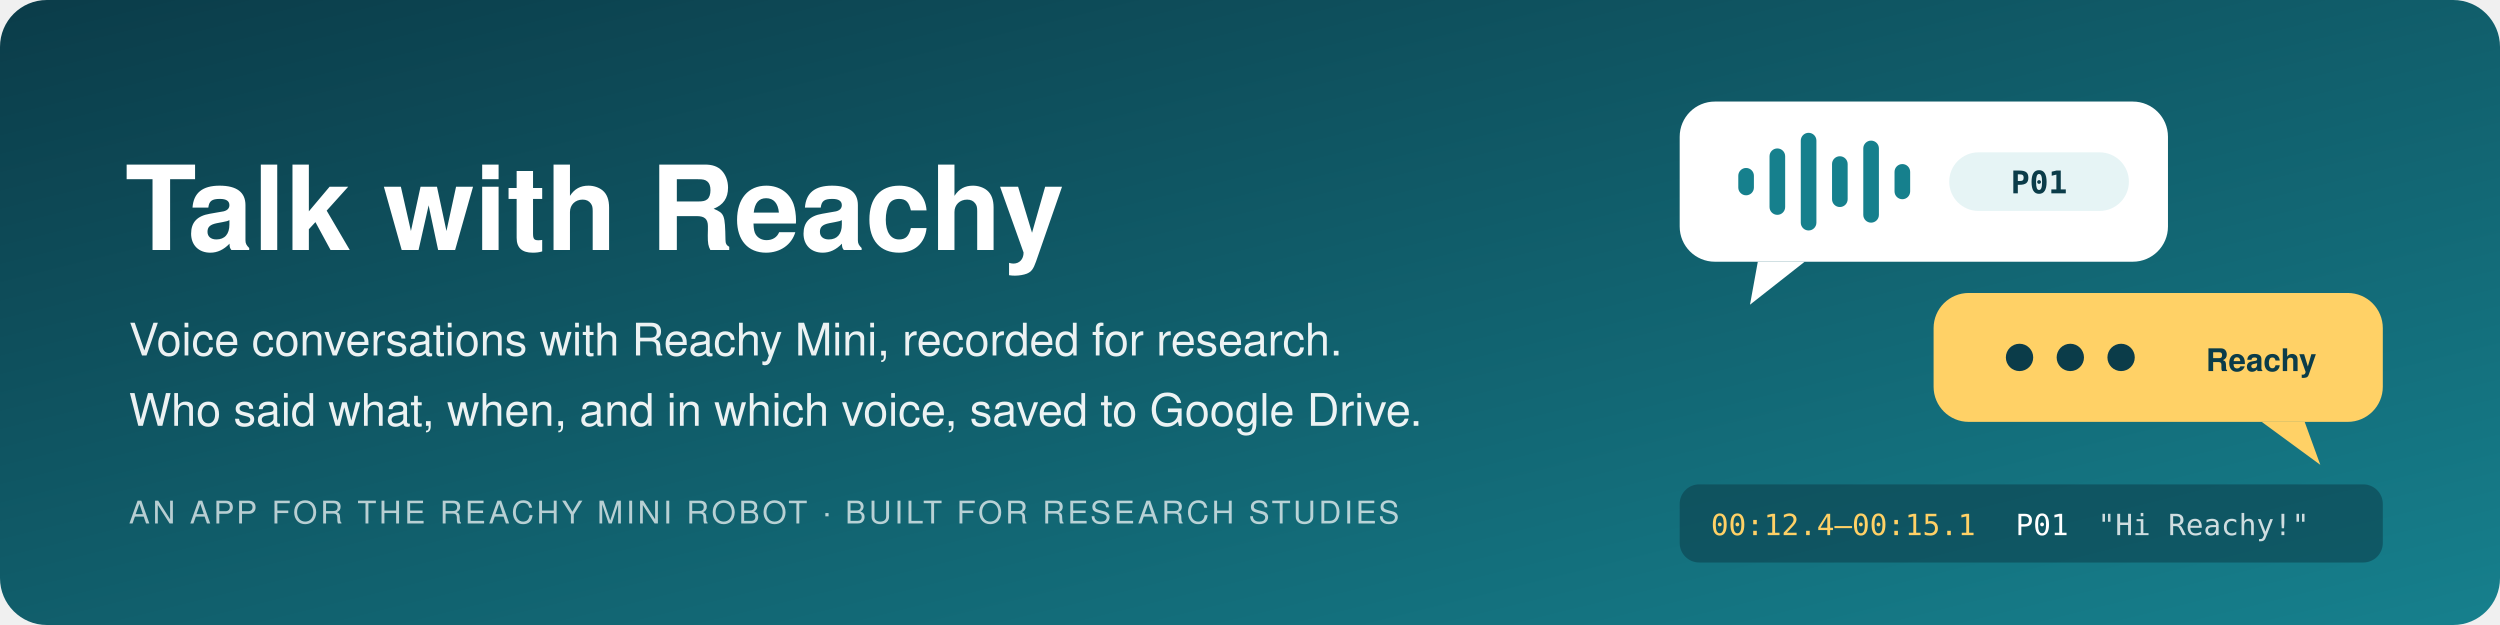
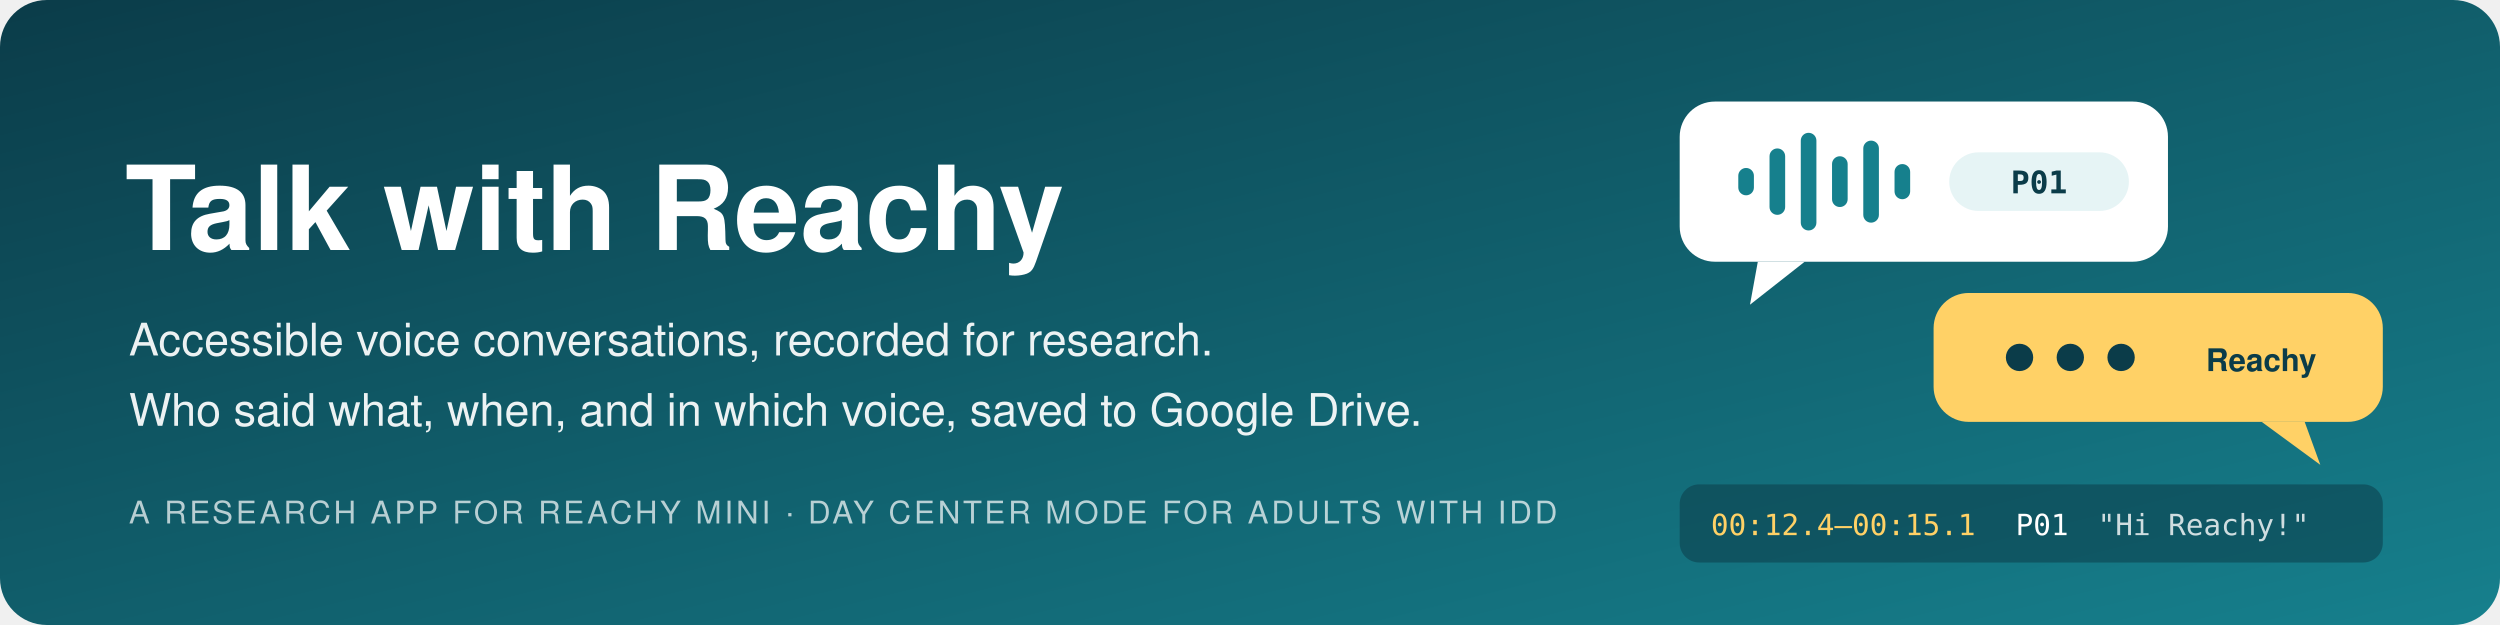
- <svg xmlns="http://www.w3.org/2000/svg" viewBox="0 0 1280 320" role="img" aria-label="Talk with Reachy: voice conversations with Reachy Mini, recorded for research. Who said what, when, and in which voice, saved to Google Drive.">
+ <svg xmlns="http://www.w3.org/2000/svg" viewBox="0 0 1280 320" role="img" aria-label="Talk with Reachy: accessible voice conversations with Reachy Mini, recorded for research. Who said what, when, and in which voice, saved to Google Drive. A research app with a Day Center mode for adults with intellectual and developmental disabilities.">
  <defs>
    <linearGradient id="bg" x1="0" y1="0" x2="1" y2="1">
      <stop offset="0" stop-color="#0b3c49" />
      <stop offset="1" stop-color="#16808d" />
    </linearGradient>
  </defs>
  <rect width="1280" height="320" rx="24" fill="url(#bg)" />
  <g font-family="-apple-system, 'Segoe UI', Helvetica, Arial, sans-serif" fill="#ffffff">
    <text x="64" y="128" font-size="60" font-weight="700">Talk with Reachy</text>
-     <text x="66" y="182" font-size="23" fill-opacity="0.92">Voice conversations with Reachy Mini, recorded for research.</text>
+     <text x="66" y="182" font-size="23" fill-opacity="0.92">Accessible voice conversations, recorded for research.</text>
    <text x="66" y="218" font-size="23" fill-opacity="0.92">Who said what, when, and in which voice, saved to Google Drive.</text>
-     <text x="66" y="268" font-size="16" fill-opacity="0.7" letter-spacing="1.5">AN APP FOR THE REACHY MINI ROBOT · BUILT FOR RESEARCH STUDIES</text>
+     <text x="66" y="268" font-size="16" fill-opacity="0.7" letter-spacing="1.5">A RESEARCH APP FOR REACHY MINI · DAY CENTER MODE FOR ADULTS WITH IDD</text>
  </g>
  <g transform="translate(860 52)">
    <rect width="250" height="82" rx="18" fill="#ffffff" />
    <path d="M40 82 L36 104 L64 82 Z" fill="#ffffff" />
    <g fill="#16808d">
      <rect x="30" y="34" width="8" height="14" rx="4" />
      <rect x="46" y="24" width="8" height="34" rx="4" />
      <rect x="62" y="16" width="8" height="50" rx="4" />
      <rect x="78" y="28" width="8" height="26" rx="4" />
      <rect x="94" y="20" width="8" height="42" rx="4" />
      <rect x="110" y="32" width="8" height="18" rx="4" />
    </g>
    <rect x="138" y="26" width="92" height="30" rx="15" fill="#e6f4f5" />
    <text x="184" y="47" font-family="ui-monospace, Menlo, Consolas, monospace" font-size="16" font-weight="700" fill="#0b3c49" text-anchor="middle">P01</text>
  </g>
  <g transform="translate(990 150)">
    <rect width="230" height="66" rx="18" fill="#ffd166" />
    <path d="M190 66 L198 88 L168 66 Z" fill="#ffd166" />
    <circle cx="44" cy="33" r="7" fill="#0b3c49" />
    <circle cx="70" cy="33" r="7" fill="#0b3c49" />
    <circle cx="96" cy="33" r="7" fill="#0b3c49" />
    <text x="196" y="40" font-family="-apple-system, 'Segoe UI', Helvetica, Arial, sans-serif" font-size="16" font-weight="700" fill="#0b3c49" text-anchor="end">Reachy</text>
  </g>
  <g transform="translate(860 248)" font-family="ui-monospace, Menlo, Consolas, monospace" font-size="15">
    <rect width="360" height="40" rx="10" fill="#0b3c49" fill-opacity="0.55" />
    <text x="16" y="26" fill="#ffd166">00:12.4–00:15.1</text>
    <text x="172" y="26" fill="#ffffff">P01</text>
    <text x="214" y="26" fill="#ffffff" fill-opacity="0.8">"Hi Reachy!"</text>
  </g>
</svg>
